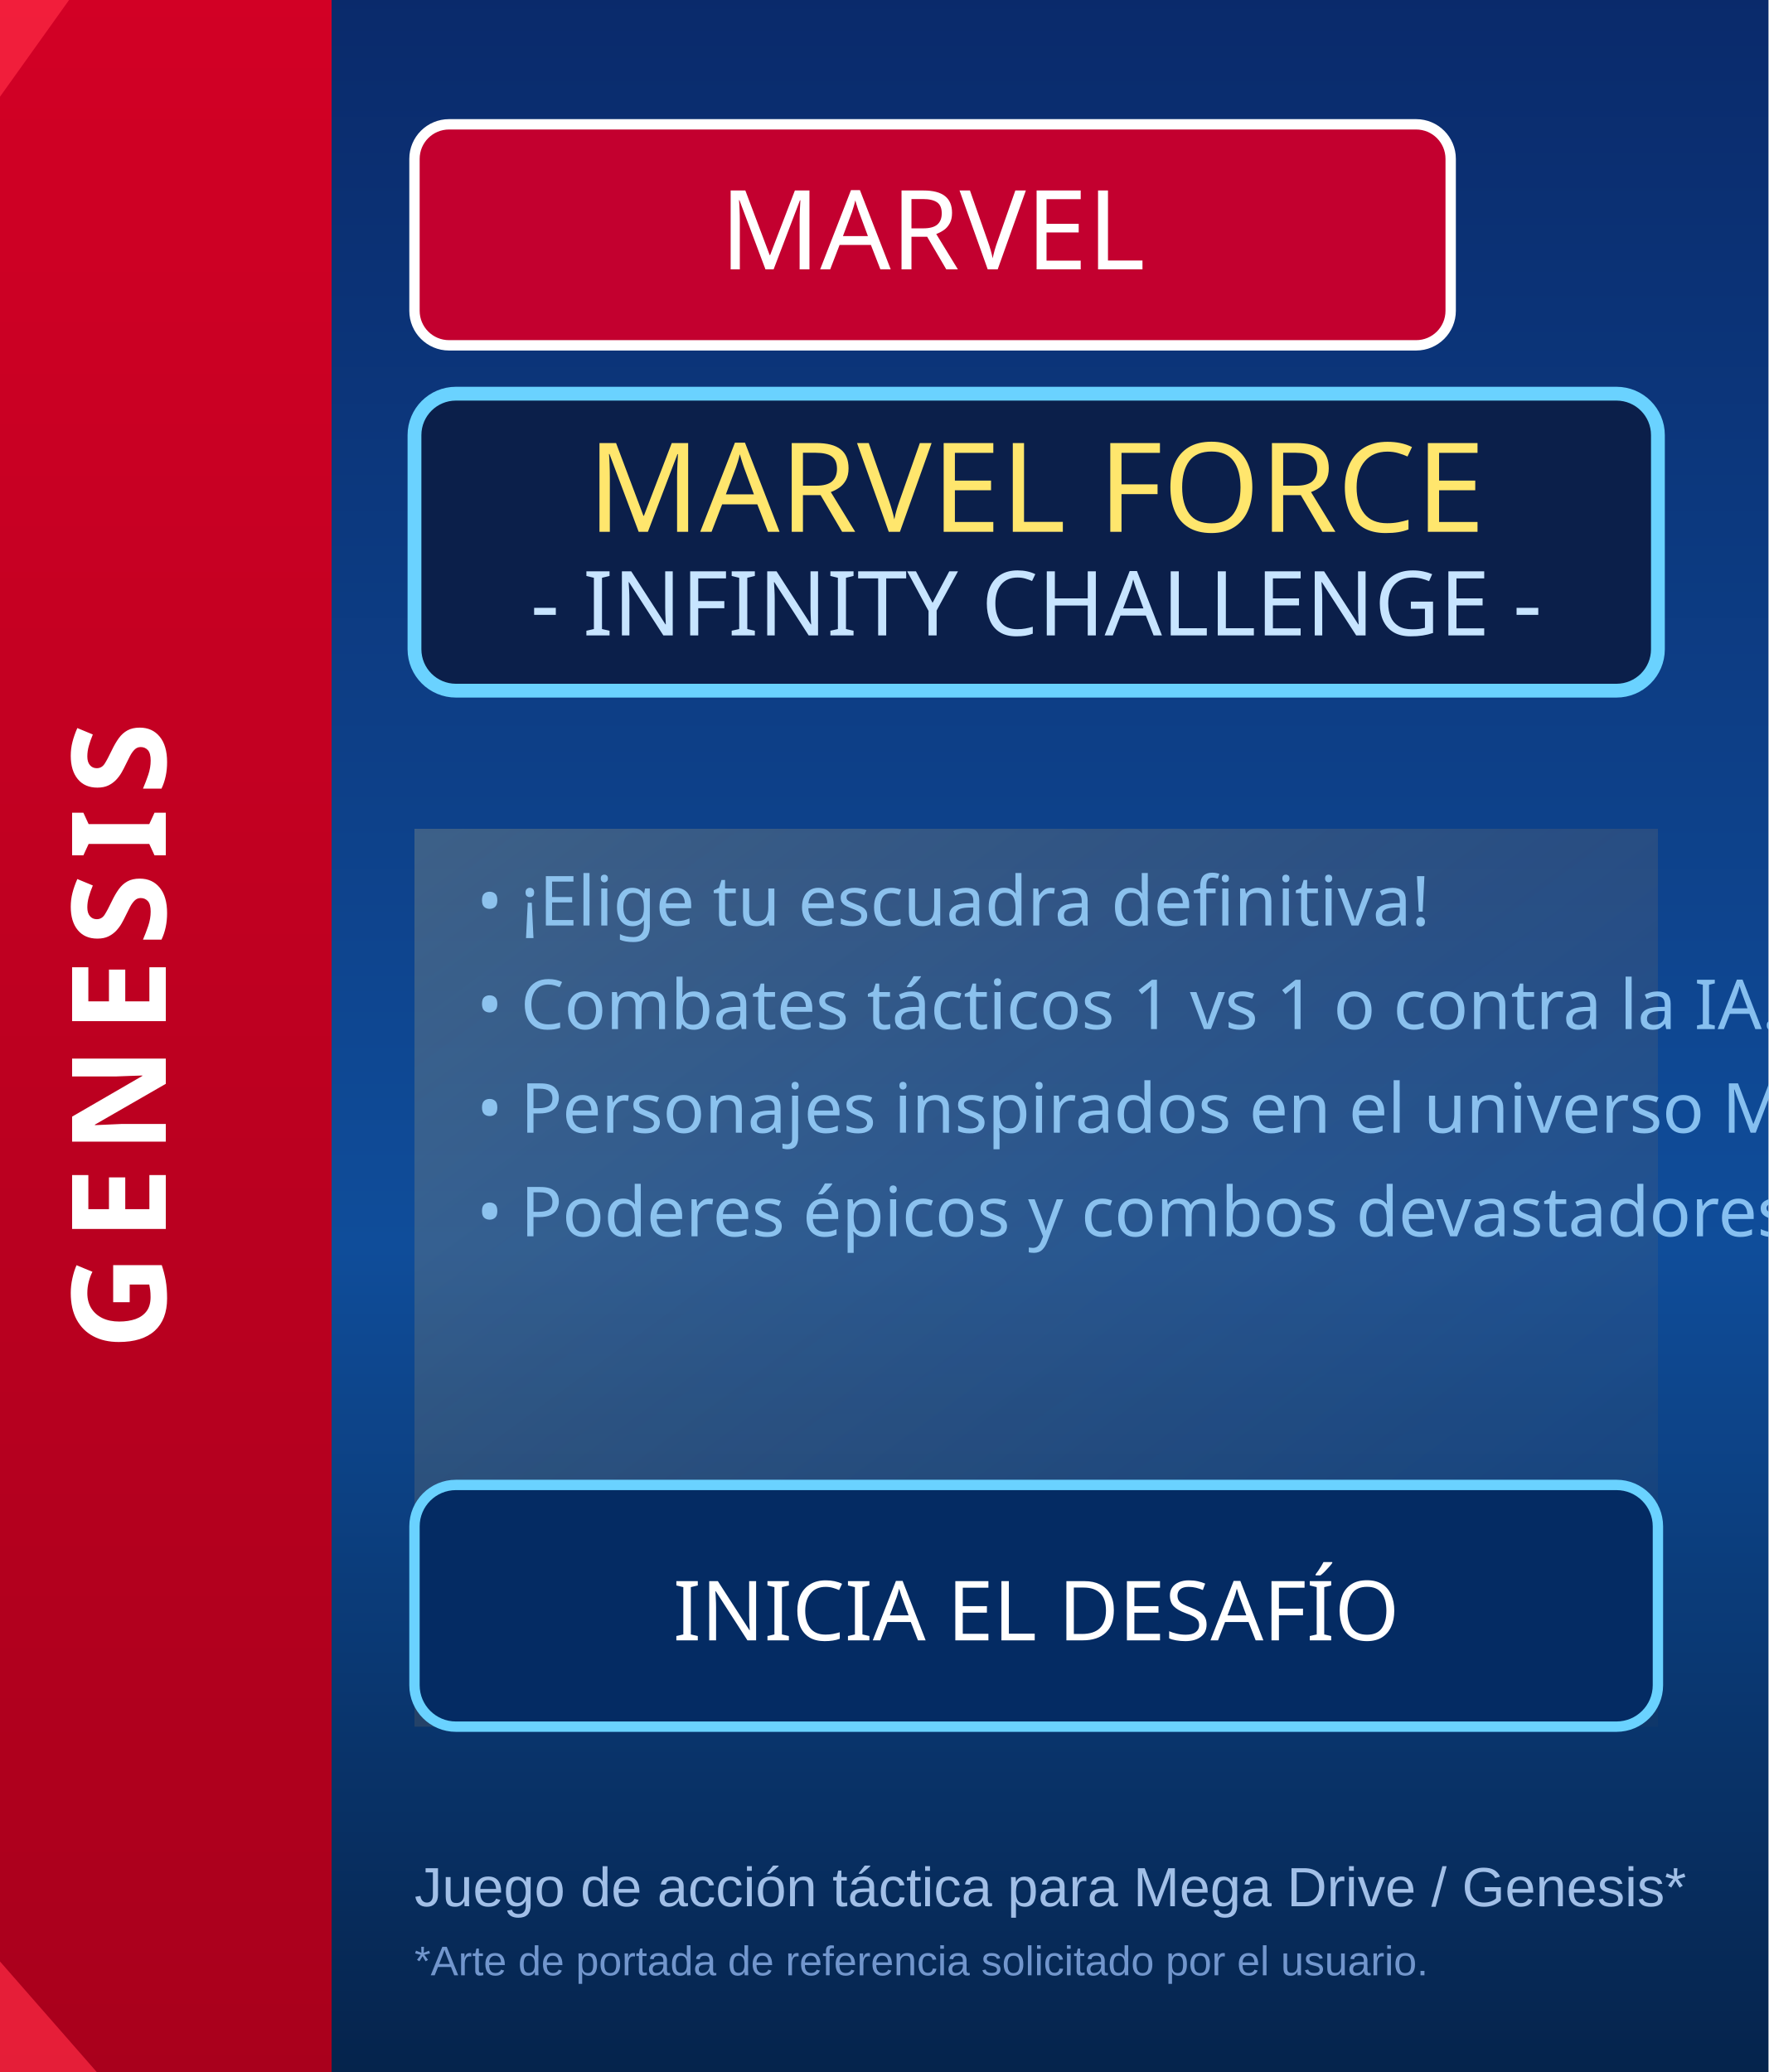
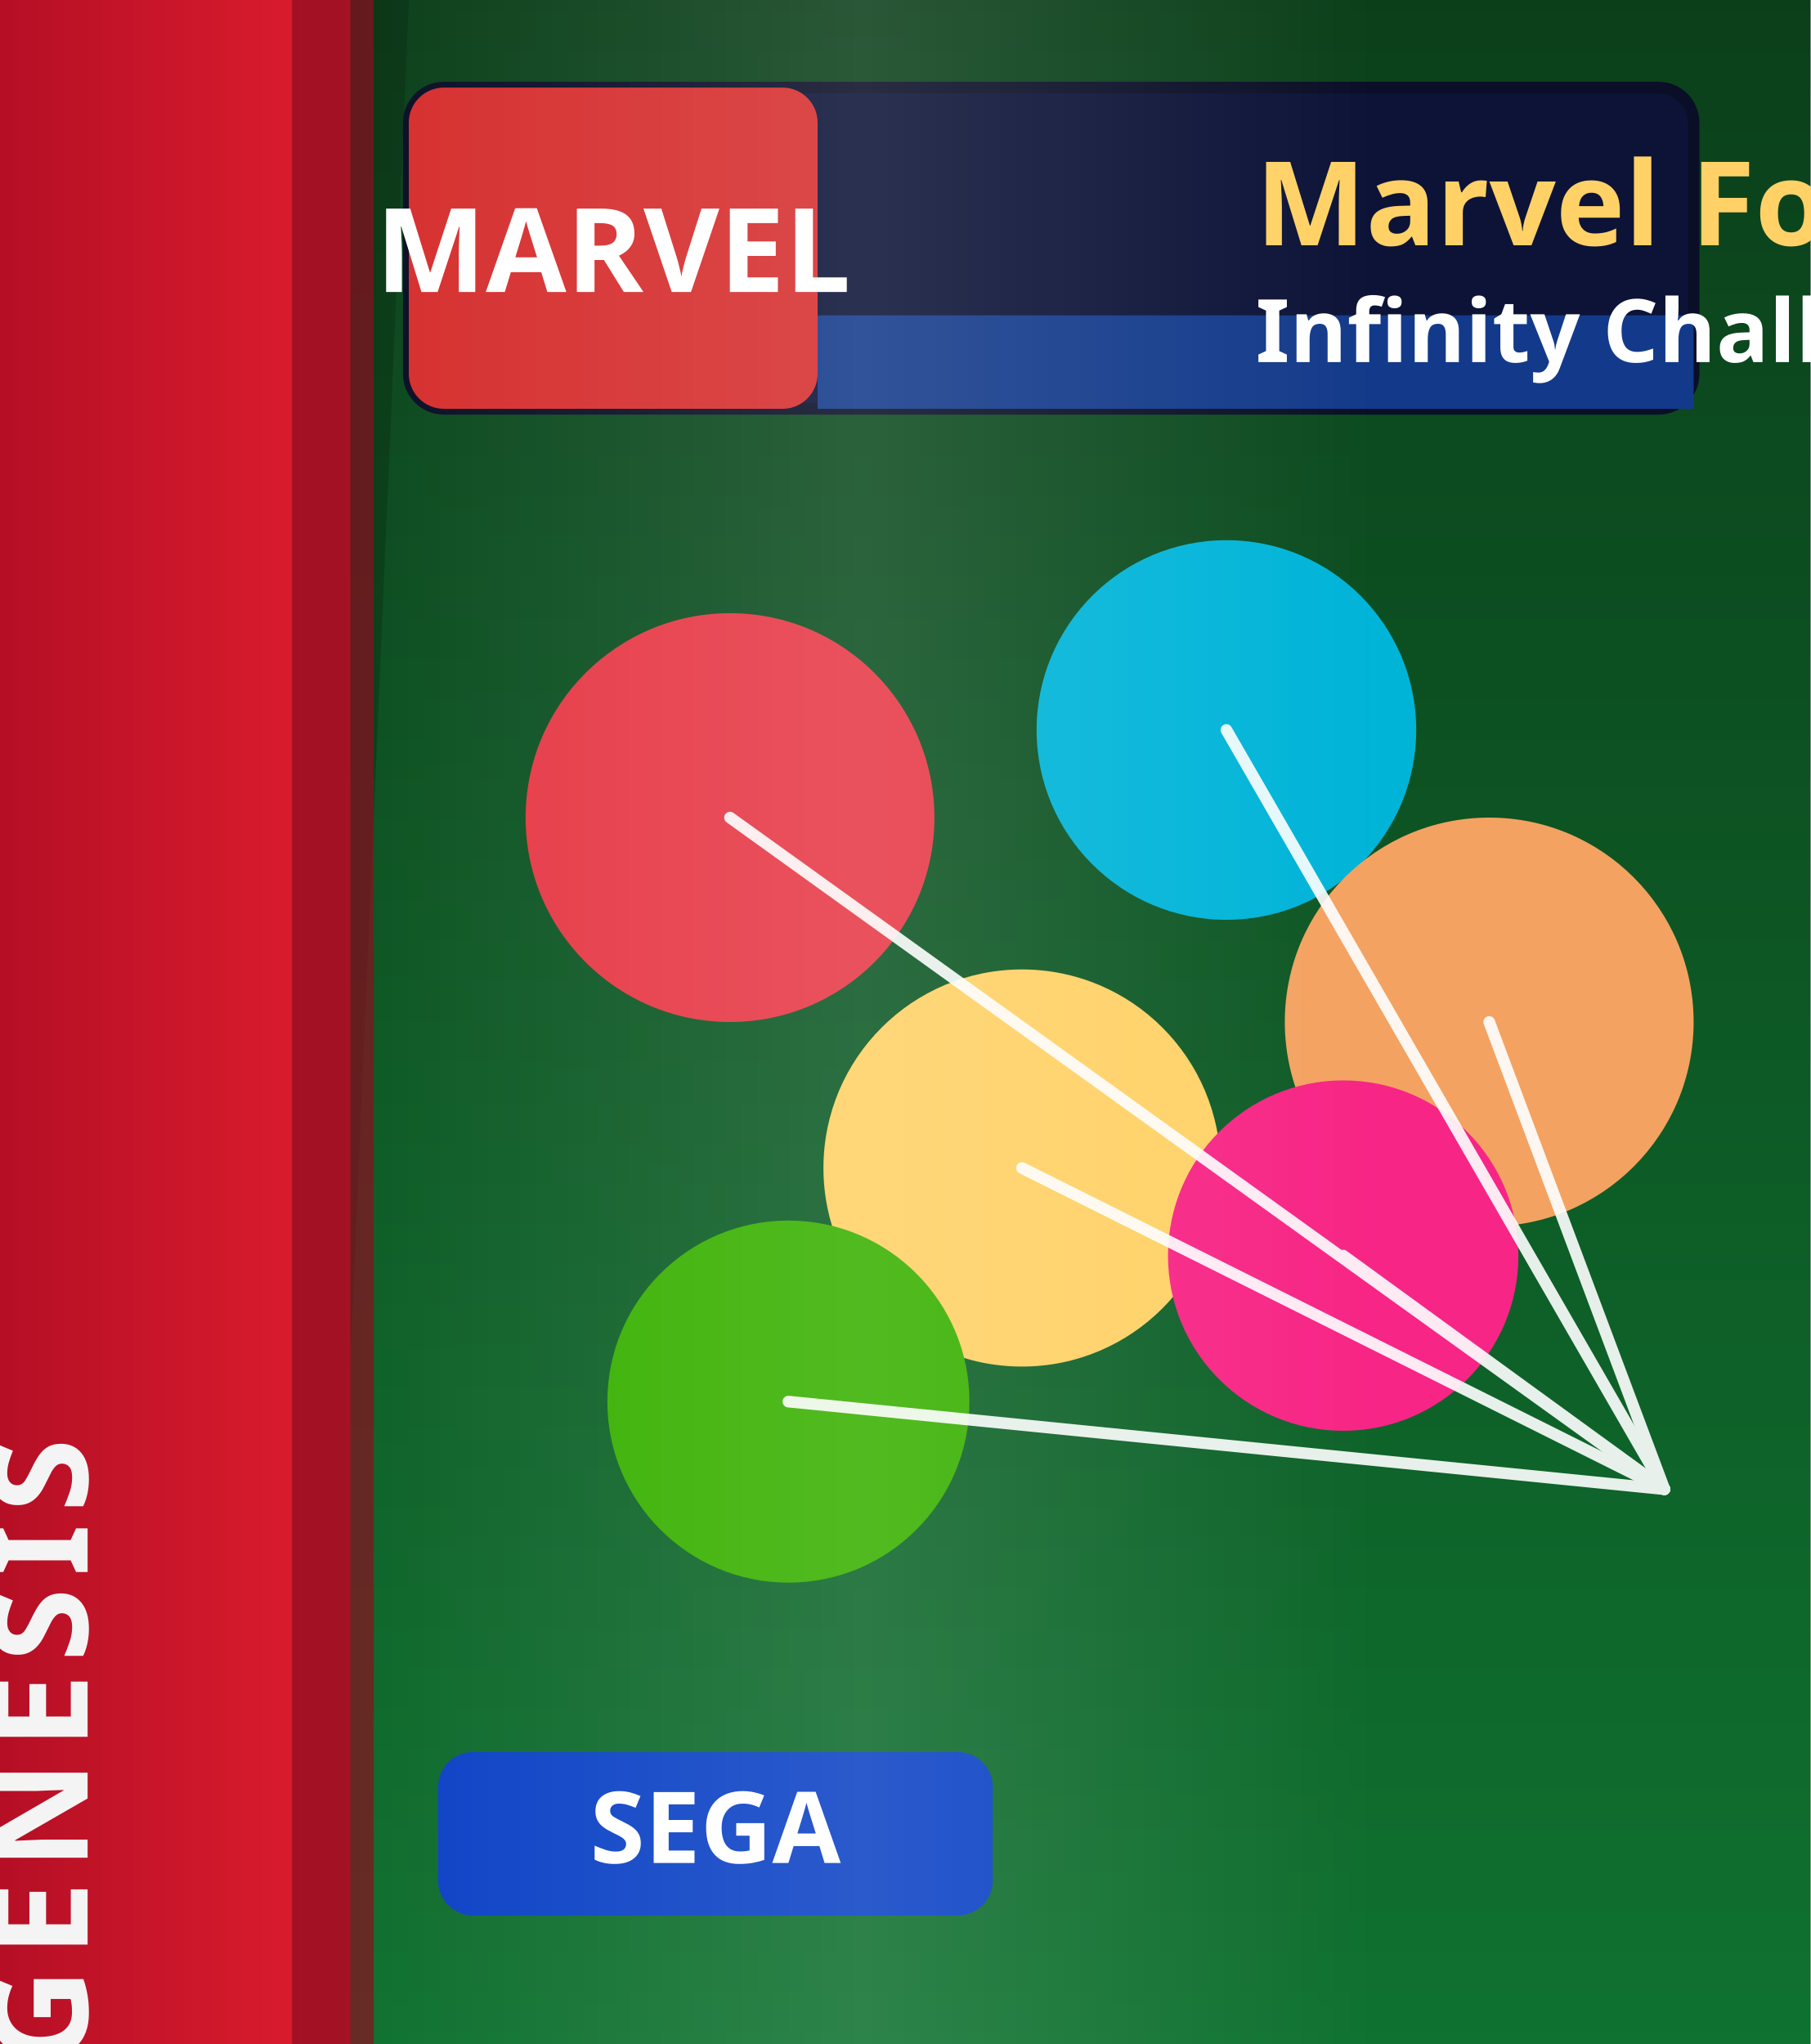
- <svg xmlns="http://www.w3.org/2000/svg" viewBox="0 0 512 600" role="img" aria-labelledby="title desc">
+ <svg xmlns="http://www.w3.org/2000/svg" viewBox="0 0 620 700" role="img" aria-label="Portada Marvel Force Infinity Challenge">
  <defs>
-     <linearGradient id="bg" x1="0" y1="0" x2="0" y2="1">
-       <stop offset="0%" stop-color="#0a2a6b" />
-       <stop offset="60%" stop-color="#0f4d9a" />
-       <stop offset="100%" stop-color="#05234b" />
+     <linearGradient id="bg" x1="0" x2="0" y1="0" y2="1">
+       <stop offset="0%" stop-color="#0b3f1a" />
+       <stop offset="100%" stop-color="#0f7230" />
    </linearGradient>
-     <linearGradient id="flare" x1="0" y1="0" x2="1" y2="1">
-       <stop offset="0%" stop-color="#ffdd7d" stop-opacity="0.9" />
-       <stop offset="100%" stop-color="#ff7b00" stop-opacity="0.1" />
+     <linearGradient id="band" x1="0" x2="1" y1="0" y2="0">
+       <stop offset="0" stop-color="#b50f25" />
+       <stop offset="1" stop-color="#e01d2f" />
    </linearGradient>
-     <linearGradient id="side" x1="0" y1="0" x2="0" y2="1">
-       <stop offset="0%" stop-color="#d20025" />
-       <stop offset="100%" stop-color="#a9001c" />
+     <linearGradient id="shine" x1="0" x2="1" y1="0" y2="0">
+       <stop offset="0" stop-color="rgba(255,255,255,0)" />
+       <stop offset="0.35" stop-color="rgba(255,255,255,0.25)" />
+       <stop offset="0.7" stop-color="rgba(255,255,255,0)" />
    </linearGradient>
  </defs>
-   <rect width="512" height="600" fill="url(#bg)" />
-   <rect x="0" y="0" width="96" height="600" fill="url(#side)" />
-   <path d="M0 0h20l-20 28z" fill="#ff2b45" opacity="0.7" />
-   <path d="M0 600h28l-28-32z" fill="#ff2b45" opacity="0.7" />
-   <g font-family="'Montserrat', 'Arial Black', sans-serif" fill="#fff" font-weight="800" letter-spacing="4" font-size="38">
-     <text transform="rotate(-90 48 300)" x="48" y="300" text-anchor="middle">GENESIS</text>
+   <rect width="100%" height="100%" fill="#0b3f1a" />
+   <rect x="110" width="510" height="700" fill="url(#bg)" />
+   <polygon points="110,0 140,0 110,700 110,700" fill="#072710" opacity="0.4" />
+   <rect width="120" height="700" fill="url(#band)" />
+   <rect x="100" width="28" height="700" fill="#8a0d1f" opacity="0.7" />
+   <g transform="translate(30,350) rotate(-90)">
+     <text x="-250" y="0" text-anchor="middle" fill="#f4f4f4" font-size="46" font-family="'Segoe UI', sans-serif" font-weight="800" letter-spacing="4">GENESIS</text>
  </g>
-   <g transform="translate(120 36)">
-     <rect x="0" y="0" width="300" height="64" rx="10" fill="#c3002f" stroke="#fff" stroke-width="3" />
-     <text x="150" y="42" text-anchor="middle" font-family="'Impact','Arial Black',sans-serif" font-size="32" fill="#fff">MARVEL</text>
+   <g transform="translate(140,30)">
+     <rect width="440" height="110" rx="12" fill="#0c1337" stroke="#0a0f27" stroke-width="4" />
+     <rect width="140" height="110" rx="12" fill="#d62f2f" />
+     <rect x="140" y="78" width="300" height="32" fill="#133a8a" />
+     <text x="70" y="70" text-anchor="middle" fill="#fff" font-family="'Segoe UI', sans-serif" font-size="40" font-weight="900">MARVEL</text>
+     <text x="290" y="54" fill="#ffd166" font-family="'Segoe UI', sans-serif" font-size="40" font-weight="900">Marvel Force</text>
+     <text x="290" y="94" fill="#fff" font-family="'Segoe UI', sans-serif" font-size="30" font-weight="700">Infinity Challenge</text>
  </g>
-   <g transform="translate(120 114)">
-     <rect x="0" y="0" width="360" height="86" rx="12" fill="#0b1f4a" stroke="#6ad2ff" stroke-width="4" />
-     <text x="180" y="40" text-anchor="middle" font-family="'Orbitron','Arial Black',sans-serif" font-size="36" fill="#ffe66d">MARVEL FORCE</text>
-     <text x="180" y="70" text-anchor="middle" font-family="'Orbitron','Arial Black',sans-serif" font-size="26" fill="#c7e4ff">- INFINITY CHALLENGE -</text>
+   <g transform="translate(150,170)">
+     <circle cx="100" cy="110" r="70" fill="#e63946" />
+     <circle cx="270" cy="80" r="65" fill="#00b4d8" />
+     <circle cx="360" cy="180" r="70" fill="#f4a261" />
+     <circle cx="200" cy="230" r="68" fill="#ffd166" />
+     <circle cx="310" cy="260" r="60" fill="#f72585" />
+     <circle cx="120" cy="310" r="62" fill="#38b000" />
+     <g stroke="#ffffff" stroke-width="4" stroke-linecap="round" opacity="0.9">
+       <line x1="100" y1="110" x2="420" y2="340" />
+       <line x1="270" y1="80" x2="420" y2="340" />
+       <line x1="360" y1="180" x2="420" y2="340" />
+       <line x1="200" y1="230" x2="420" y2="340" />
+       <line x1="310" y1="260" x2="420" y2="340" />
+       <line x1="120" y1="310" x2="420" y2="340" />
+     </g>
  </g>
-   <g transform="translate(120 240)">
-     <path d="M0 0h360v260H0z" fill="url(#flare)" opacity="0.22" />
-     <g fill="#9bd4ff" font-family="'Arial Black',sans-serif" font-size="20" opacity="0.85">
-       <text x="18" y="28">• ¡Elige tu escuadra definitiva!</text>
-       <text x="18" y="58">• Combates tácticos 1 vs 1 o contra la IA.</text>
-       <text x="18" y="88">• Personajes inspirados en el universo Marvel.</text>
-       <text x="18" y="118">• Poderes épicos y combos devastadores.</text>
-     </g>
-     <rect x="0" y="190" width="360" height="70" rx="12" fill="#042b63" stroke="#6ad2ff" stroke-width="3" />
-     <text x="180" y="235" text-anchor="middle" font-family="'Arial Black',sans-serif" font-size="24" fill="#fff">INICIA EL DESAFÍO</text>
-   </g>
-   <g transform="translate(120 520)">
-     <text x="0" y="32" font-family="'Arial',sans-serif" font-size="16" fill="#bcd8ff" opacity="0.85">Juego de acción táctica para Mega Drive / Genesis*</text>
-     <text x="0" y="52" font-family="'Arial',sans-serif" font-size="12" fill="#9fc4ff" opacity="0.7">*Arte de portada de referencia solicitado por el usuario.</text>
-   </g>
+   <rect x="150" y="600" width="190" height="56" rx="12" fill="#0c42c5" />
+   <text x="245" y="638" text-anchor="middle" fill="#ffffff" font-family="'Segoe UI', sans-serif" font-size="34" font-weight="900">SEGA</text>
+   <rect x="120" width="500" height="700" fill="url(#shine)" opacity="0.5" />
</svg>
